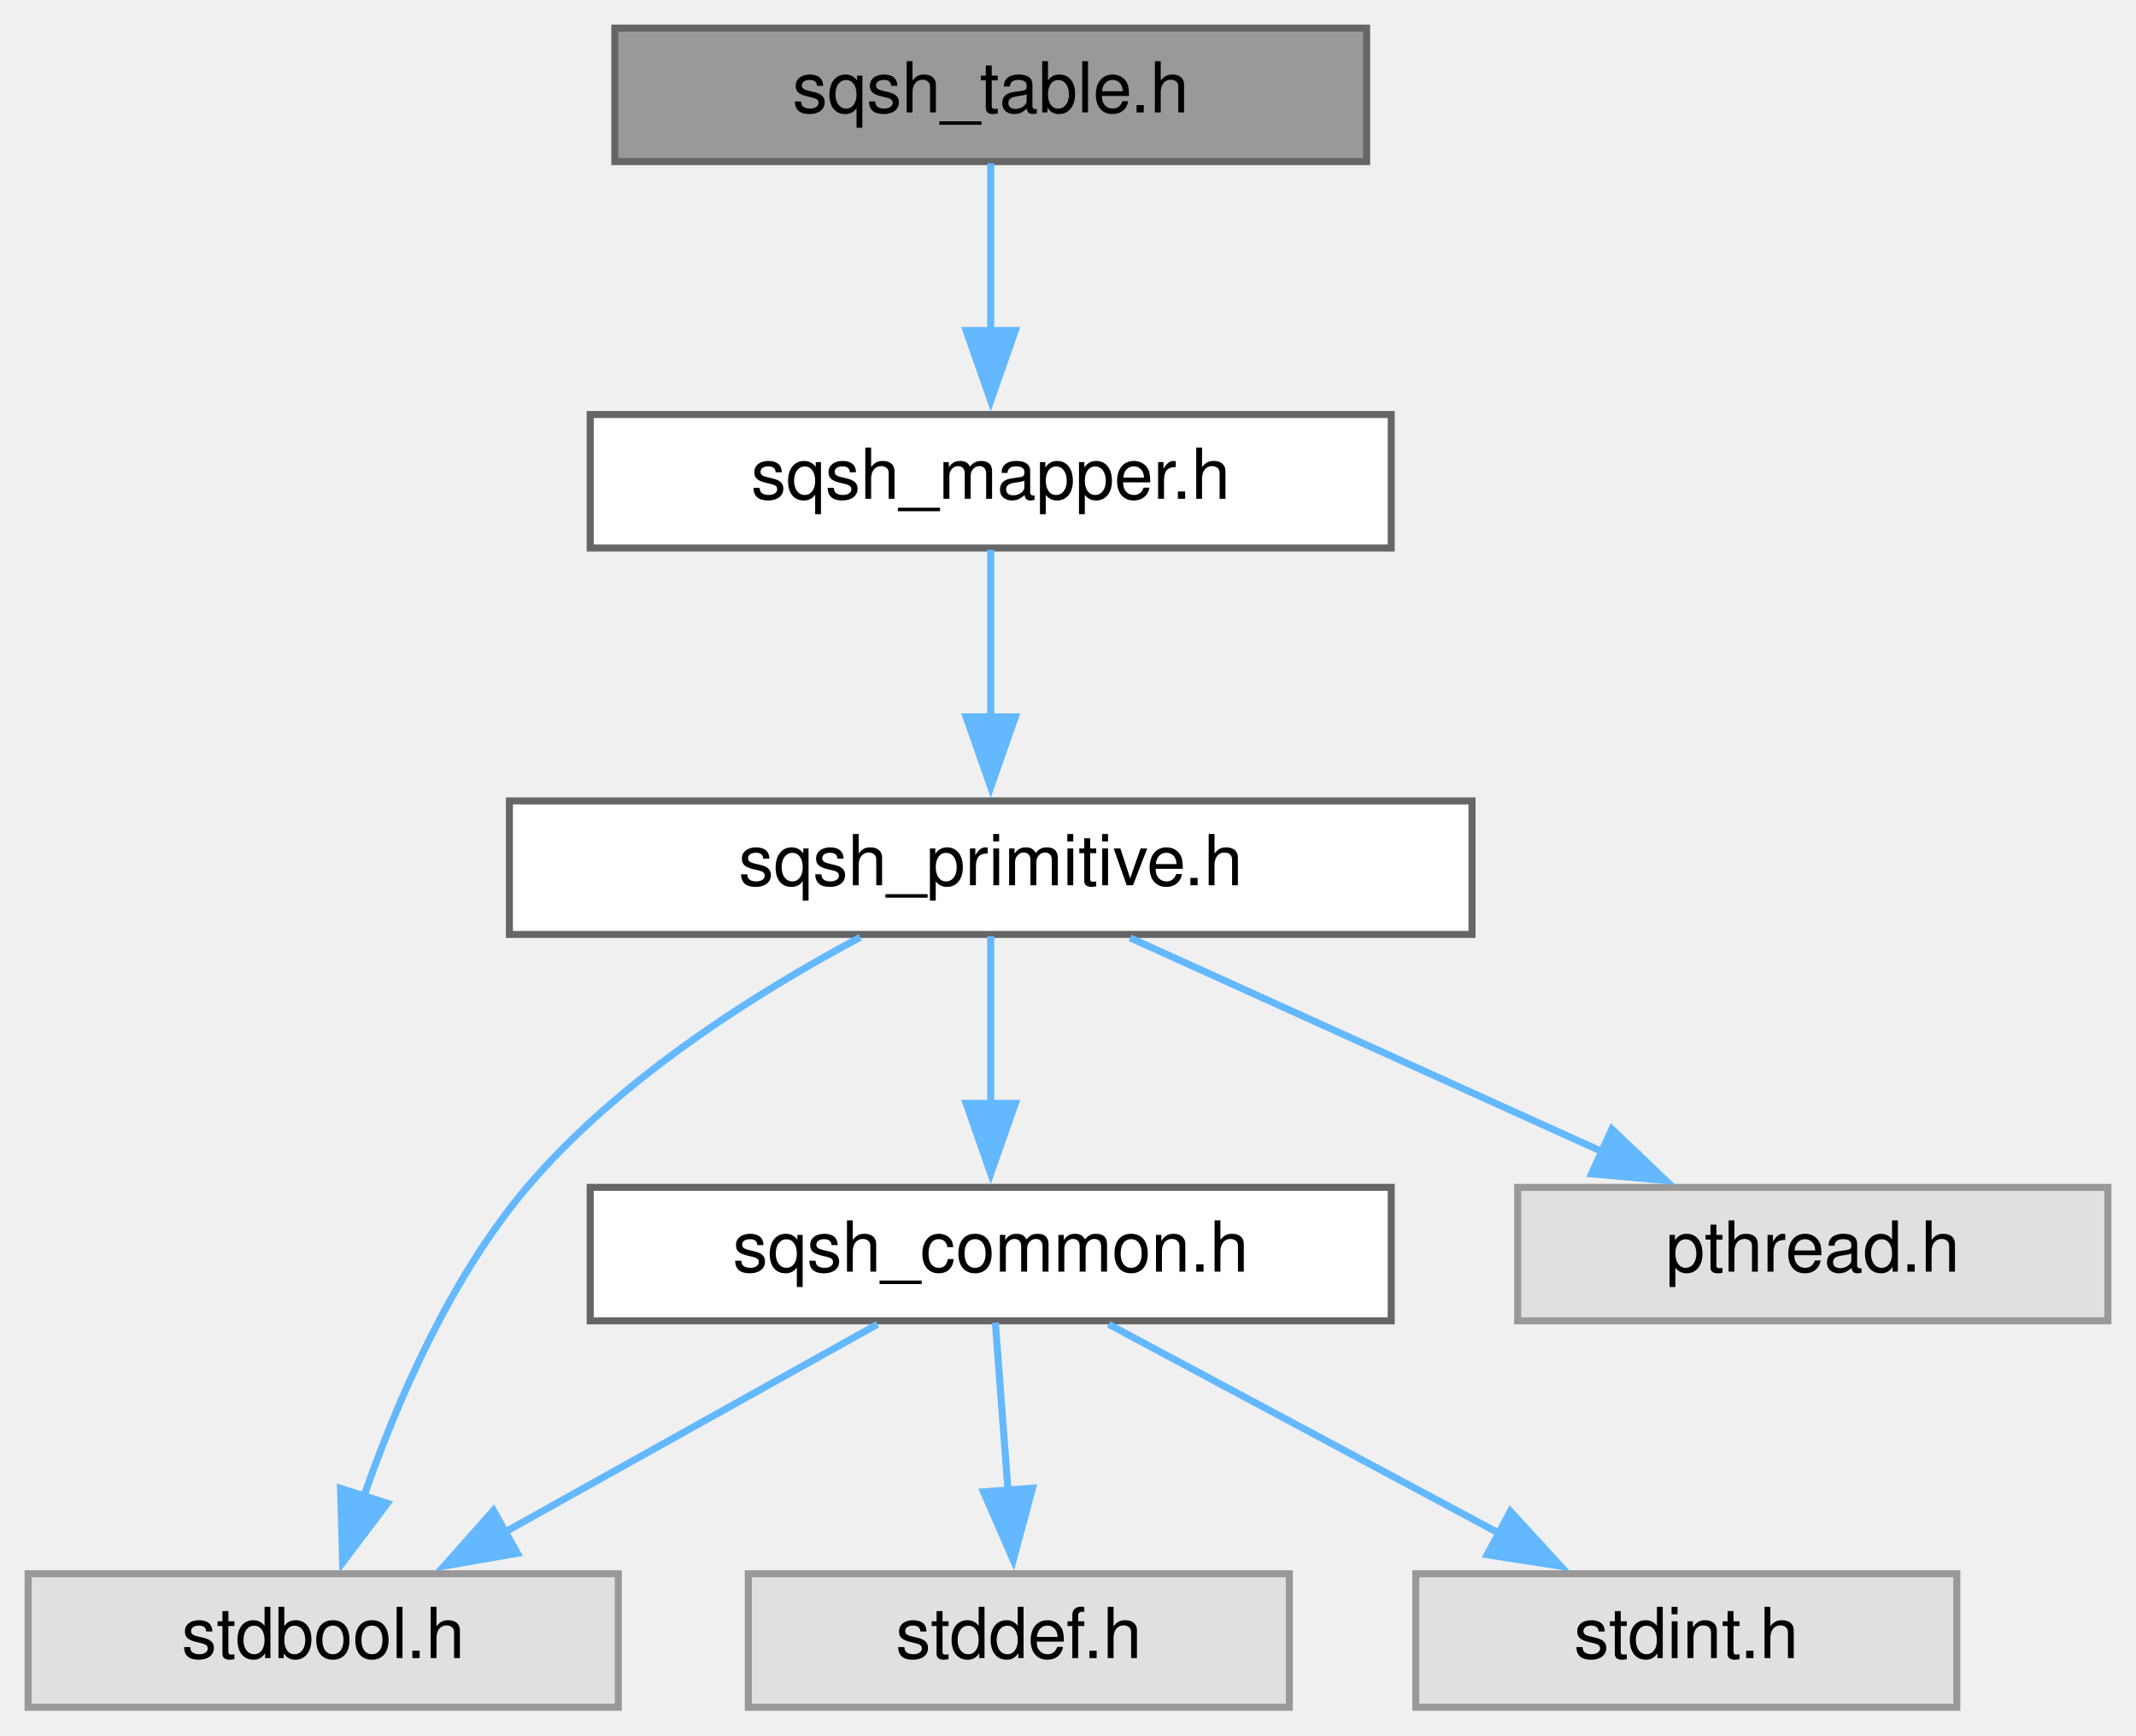
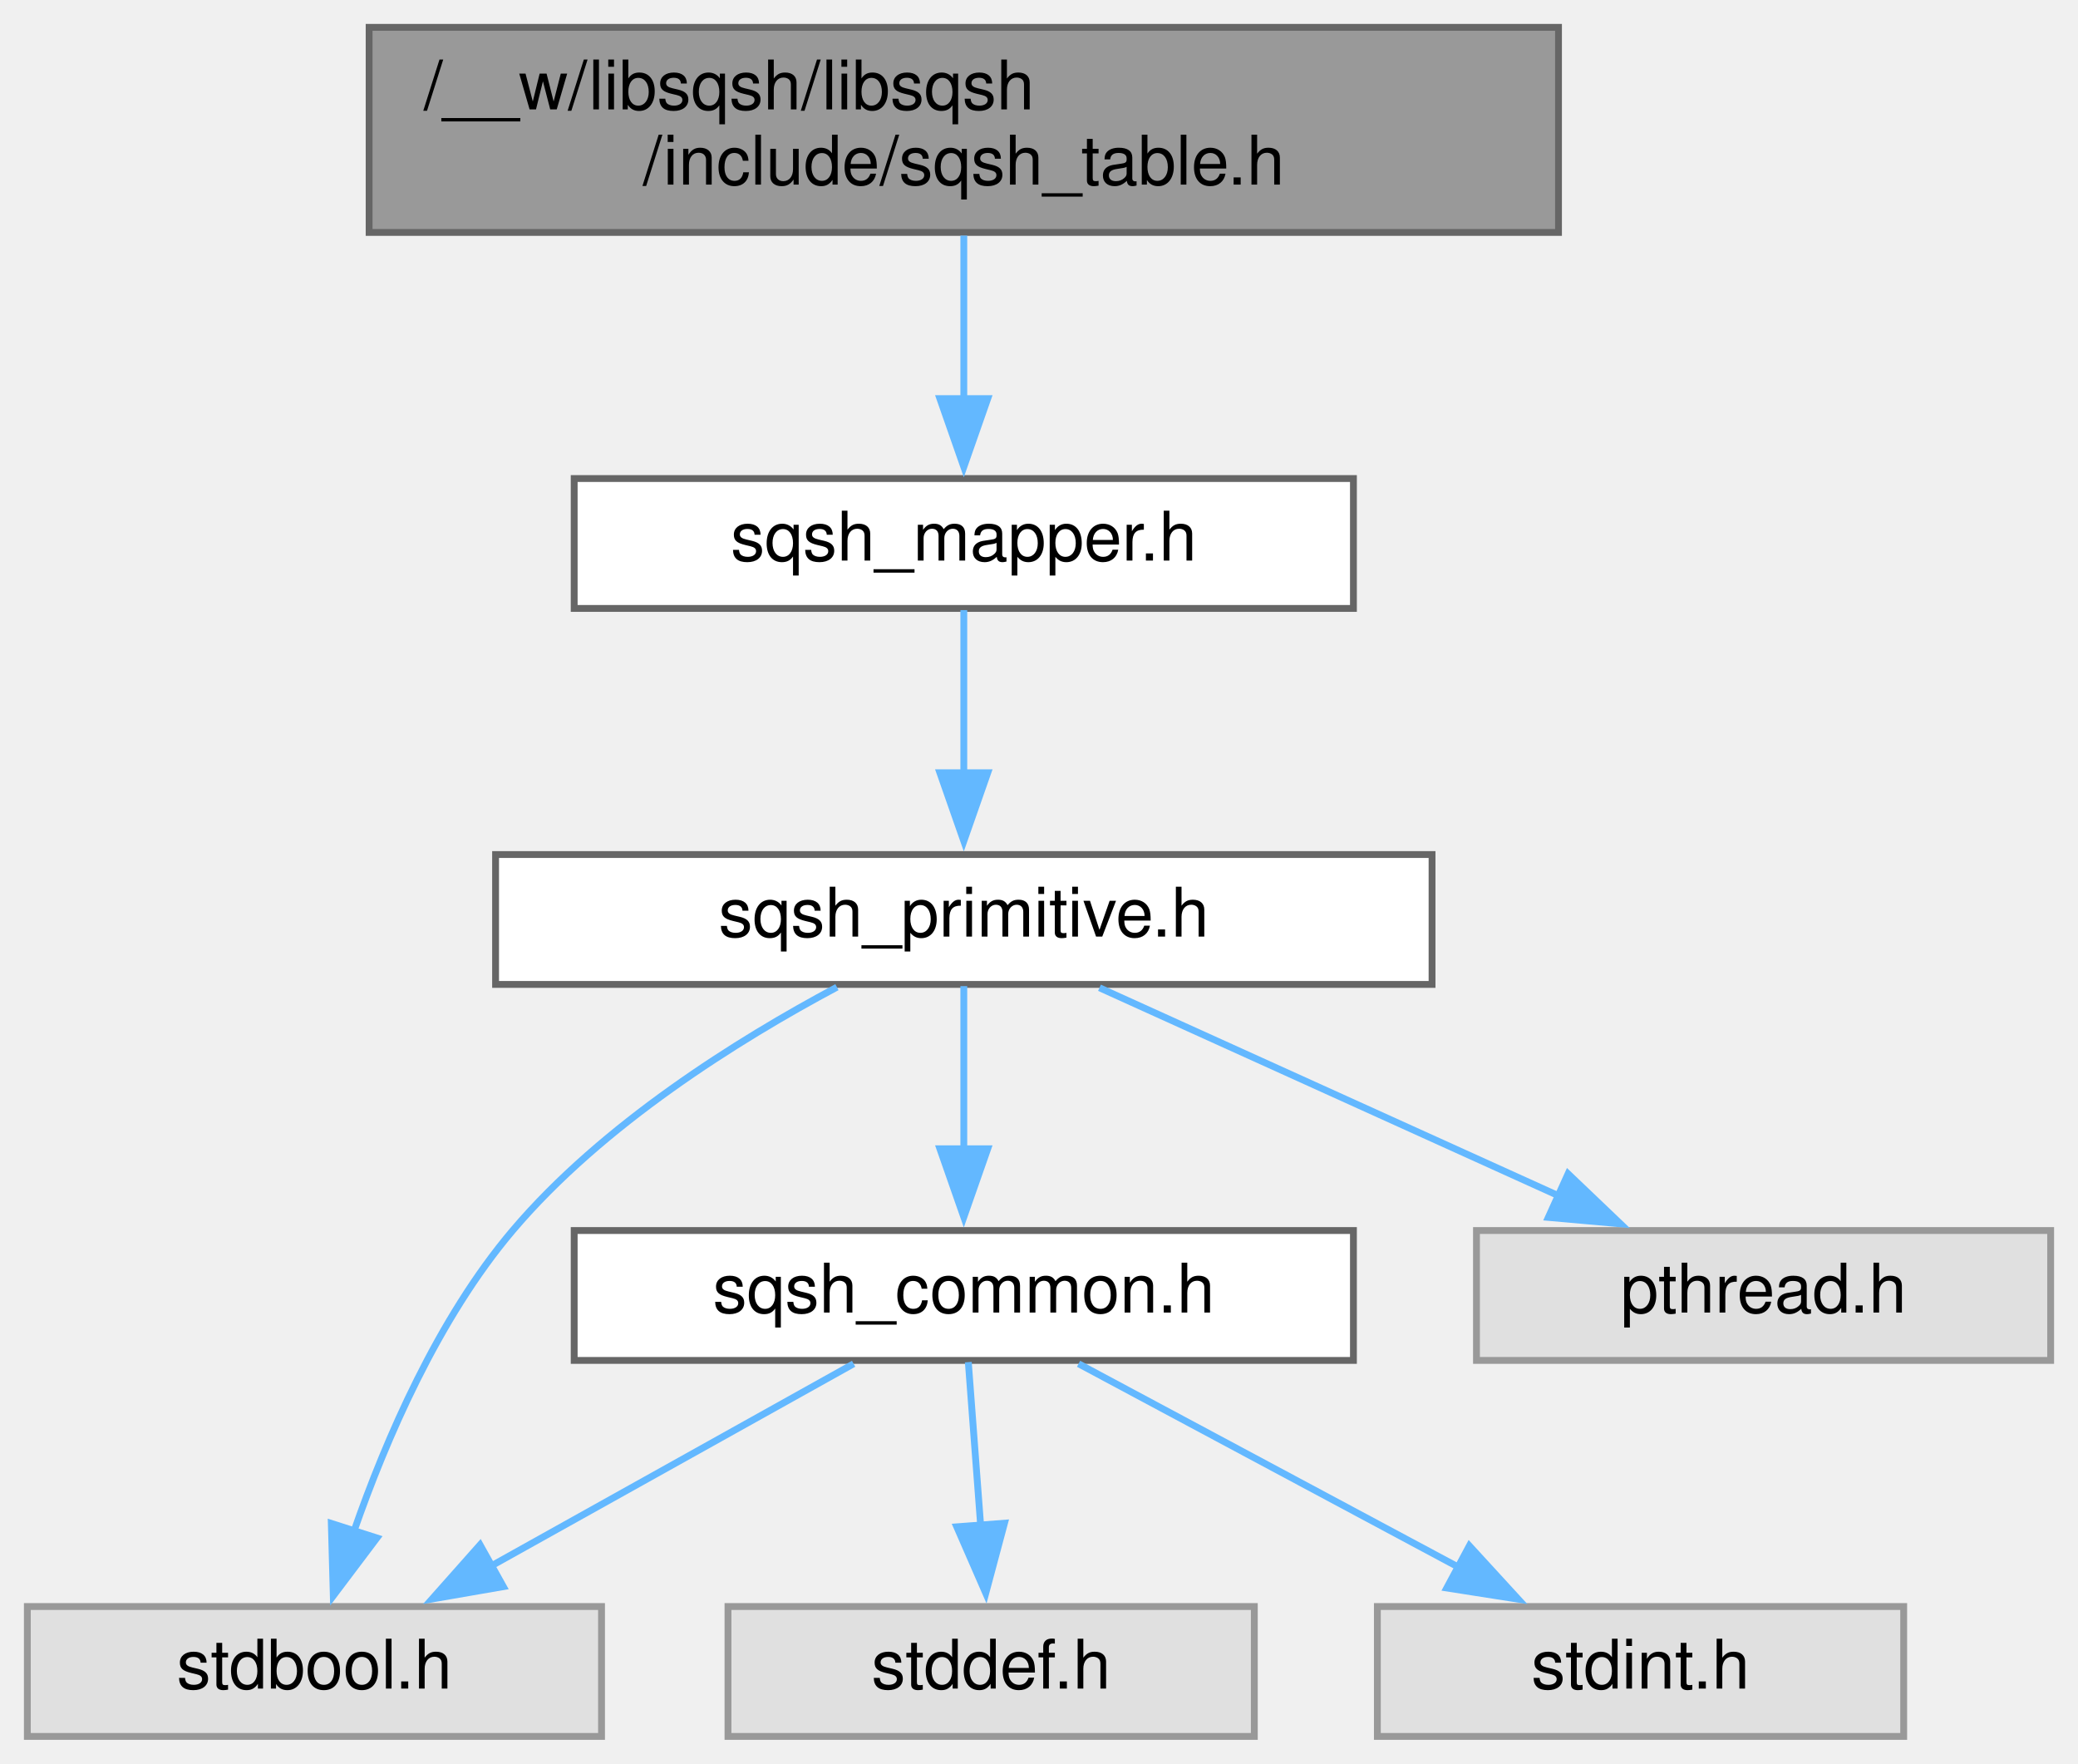
- <svg xmlns="http://www.w3.org/2000/svg" xmlns:xlink="http://www.w3.org/1999/xlink" width="304pt" height="247pt" viewBox="0.00 0.00 304.00 247.00">
-   <g id="graph0" class="graph" transform="scale(1 1) rotate(0) translate(4 243)">
+ <svg xmlns="http://www.w3.org/2000/svg" xmlns:xlink="http://www.w3.org/1999/xlink" width="304pt" height="258pt" viewBox="0.00 0.00 304.00 258.00">
+   <g id="graph0" class="graph" transform="scale(1 1) rotate(0) translate(4 254)">
    <g id="node1" class="node">
      <g id="a_node1">
        <a xlink:title=" ">
-           <polygon fill="#999999" stroke="#666666" points="190.5,-239 83.5,-239 83.5,-220 190.5,-220 190.5,-239" />
-           <text text-anchor="middle" x="137" y="-227" font-family="Helvetica,sans-Serif" font-size="10.00">sqsh_table.h</text>
+           <polygon fill="#999999" stroke="#666666" points="224,-250 50,-250 50,-220 224,-220 224,-250" />
+           <text text-anchor="start" x="58" y="-238" font-family="Helvetica,sans-Serif" font-size="10.00">/__w/libsqsh/libsqsh</text>
+           <text text-anchor="middle" x="137" y="-227" font-family="Helvetica,sans-Serif" font-size="10.00">/include/sqsh_table.h</text>
        </a>
      </g>
    </g>
    <g id="node2" class="node">
      <g id="a_node2">
        <a xlink:href="sqsh__mapper_8h.html" target="_top" xlink:title=" ">
          <polygon fill="white" stroke="#666666" points="194,-184 80,-184 80,-165 194,-165 194,-184" />
          <text text-anchor="middle" x="137" y="-172" font-family="Helvetica,sans-Serif" font-size="10.00">sqsh_mapper.h</text>
        </a>
      </g>
    </g>
    <g id="edge1" class="edge">
-       <path fill="none" stroke="#63b8ff" d="M137,-219.75C137,-213.27 137,-204.16 137,-195.9" />
-       <polygon fill="#63b8ff" stroke="#63b8ff" points="140.5,-195.96 137,-185.96 133.5,-195.96 140.5,-195.96" />
+       <path fill="none" stroke="#63b8ff" d="M137,-219.54C137,-212.34 137,-203.53 137,-195.68" />
+       <polygon fill="#63b8ff" stroke="#63b8ff" points="140.5,-195.69 137,-185.69 133.5,-195.69 140.5,-195.69" />
    </g>
    <g id="node3" class="node">
      <g id="a_node3">
        <a xlink:href="sqsh__primitive_8h.html" target="_top" xlink:title=" ">
          <polygon fill="white" stroke="#666666" points="205.5,-129 68.5,-129 68.5,-110 205.5,-110 205.5,-129" />
          <text text-anchor="middle" x="137" y="-117" font-family="Helvetica,sans-Serif" font-size="10.00">sqsh_primitive.h</text>
        </a>
      </g>
    </g>
    <g id="edge2" class="edge">
      <path fill="none" stroke="#63b8ff" d="M137,-164.75C137,-158.27 137,-149.16 137,-140.9" />
      <polygon fill="#63b8ff" stroke="#63b8ff" points="140.5,-140.96 137,-130.96 133.5,-140.96 140.5,-140.96" />
    </g>
    <g id="node4" class="node">
      <g id="a_node4">
        <a xlink:href="sqsh__common_8h.html" target="_top" xlink:title=" ">
          <polygon fill="white" stroke="#666666" points="194,-74 80,-74 80,-55 194,-55 194,-74" />
          <text text-anchor="middle" x="137" y="-62" font-family="Helvetica,sans-Serif" font-size="10.00">sqsh_common.h</text>
        </a>
      </g>
    </g>
    <g id="edge3" class="edge">
      <path fill="none" stroke="#63b8ff" d="M137,-109.75C137,-103.27 137,-94.16 137,-85.9" />
      <polygon fill="#63b8ff" stroke="#63b8ff" points="140.5,-85.96 137,-75.96 133.5,-85.96 140.5,-85.96" />
    </g>
    <g id="node5" class="node">
      <g id="a_node5">
        <a xlink:title=" ">
          <polygon fill="#e0e0e0" stroke="#999999" points="84,-19 0,-19 0,0 84,0 84,-19" />
          <text text-anchor="middle" x="42" y="-7" font-family="Helvetica,sans-Serif" font-size="10.00">stdbool.h</text>
        </a>
      </g>
    </g>
    <g id="edge8" class="edge">
      <path fill="none" stroke="#63b8ff" d="M118.44,-109.6C103.95,-101.87 84.13,-89.5 71,-74 60.08,-61.12 52.46,-43.44 47.78,-30.01" />
      <polygon fill="#63b8ff" stroke="#63b8ff" points="51.14,-29.03 44.76,-20.57 44.47,-31.16 51.14,-29.03" />
    </g>
    <g id="node8" class="node">
      <g id="a_node8">
        <a xlink:title=" ">
          <polygon fill="#e0e0e0" stroke="#999999" points="296,-74 212,-74 212,-55 296,-55 296,-74" />
          <text text-anchor="middle" x="254" y="-62" font-family="Helvetica,sans-Serif" font-size="10.00">pthread.h</text>
        </a>
      </g>
    </g>
    <g id="edge7" class="edge">
      <path fill="none" stroke="#63b8ff" d="M156.85,-109.51C175.28,-101.16 202.98,-88.61 224.09,-79.05" />
      <polygon fill="#63b8ff" stroke="#63b8ff" points="225.4,-82.3 233.07,-74.98 222.51,-75.92 225.4,-82.3" />
    </g>
    <g id="edge4" class="edge">
      <path fill="none" stroke="#63b8ff" d="M120.88,-54.51C106.33,-46.39 84.66,-34.3 67.71,-24.85" />
      <polygon fill="#63b8ff" stroke="#63b8ff" points="69.64,-21.91 59.2,-20.1 66.23,-28.02 69.64,-21.91" />
    </g>
    <g id="node6" class="node">
      <g id="a_node6">
        <a xlink:title=" ">
          <polygon fill="#e0e0e0" stroke="#999999" points="179.5,-19 102.5,-19 102.5,0 179.5,0 179.5,-19" />
          <text text-anchor="middle" x="141" y="-7" font-family="Helvetica,sans-Serif" font-size="10.00">stddef.h</text>
        </a>
      </g>
    </g>
    <g id="edge5" class="edge">
      <path fill="none" stroke="#63b8ff" d="M137.66,-54.75C138.15,-48.27 138.84,-39.16 139.46,-30.9" />
      <polygon fill="#63b8ff" stroke="#63b8ff" points="142.95,-31.19 140.21,-20.95 135.97,-30.66 142.95,-31.19" />
    </g>
    <g id="node7" class="node">
      <g id="a_node7">
        <a xlink:title=" ">
          <polygon fill="#e0e0e0" stroke="#999999" points="274.5,-19 197.5,-19 197.5,0 274.5,0 274.5,-19" />
          <text text-anchor="middle" x="236" y="-7" font-family="Helvetica,sans-Serif" font-size="10.00">stdint.h</text>
        </a>
      </g>
    </g>
    <g id="edge6" class="edge">
      <path fill="none" stroke="#63b8ff" d="M153.79,-54.51C169.1,-46.31 191.97,-34.07 209.7,-24.58" />
      <polygon fill="#63b8ff" stroke="#63b8ff" points="210.96,-27.88 218.12,-20.07 207.65,-21.71 210.96,-27.88" />
    </g>
  </g>
</svg>
